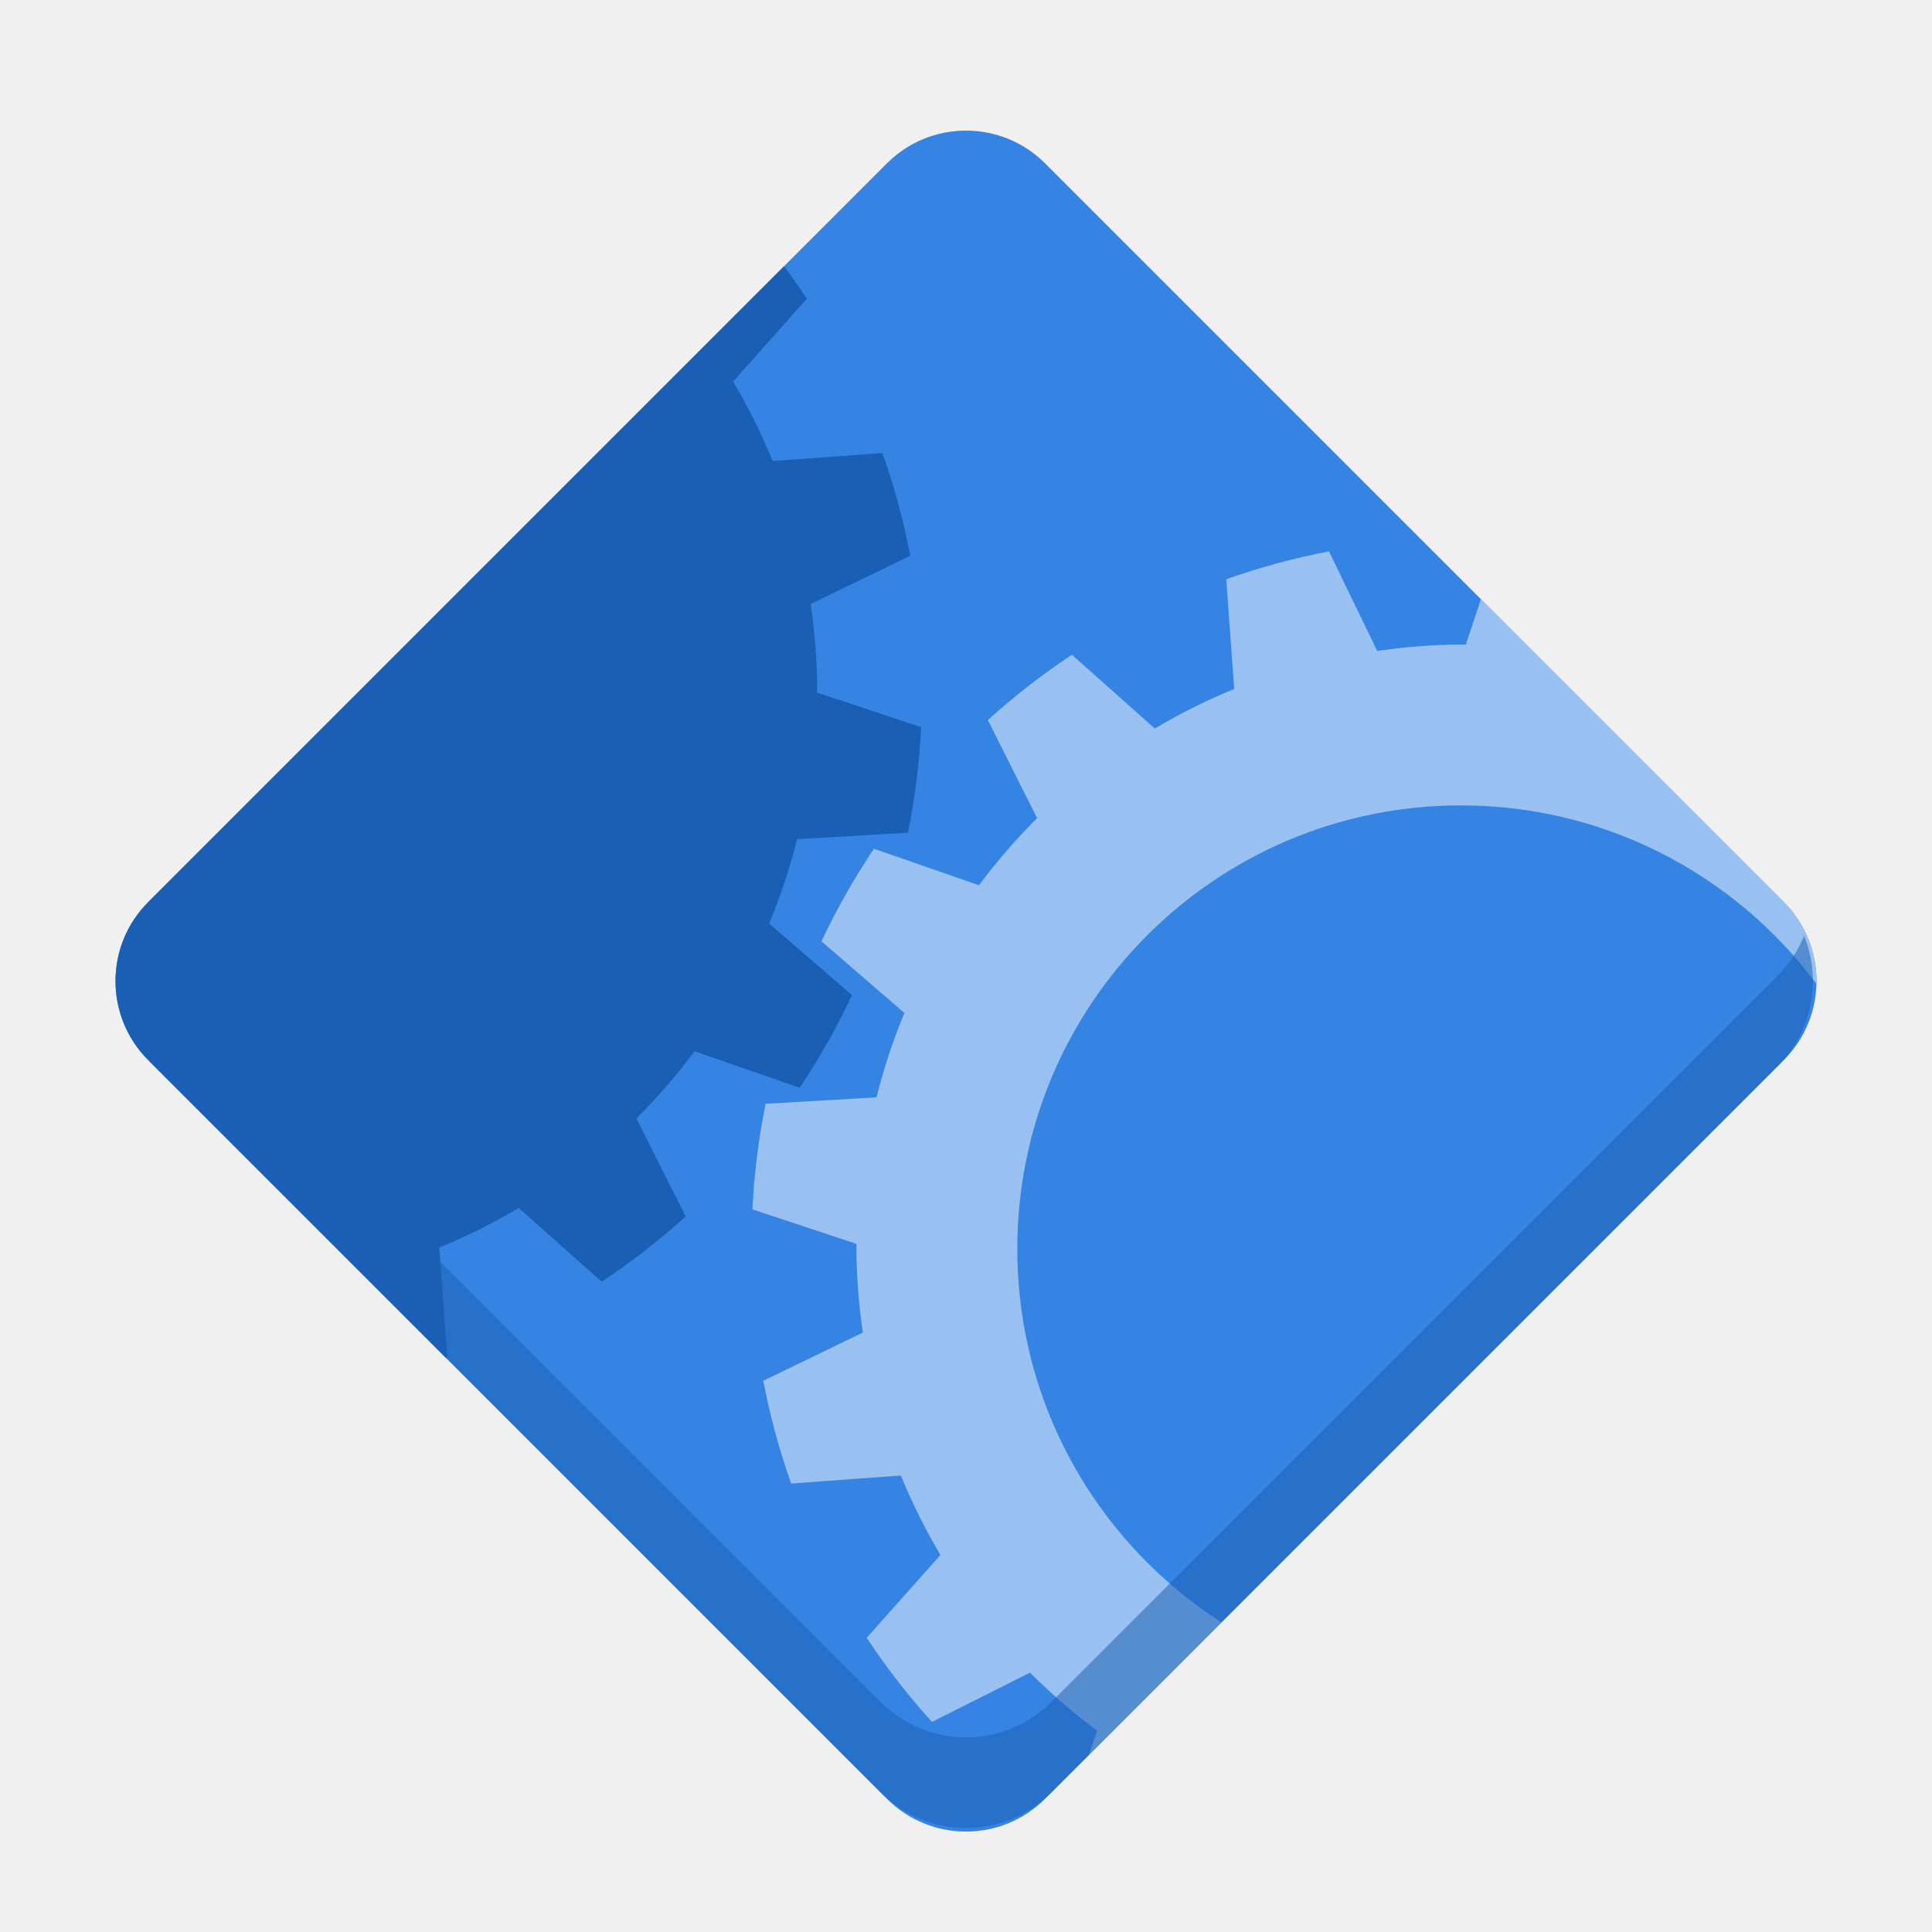
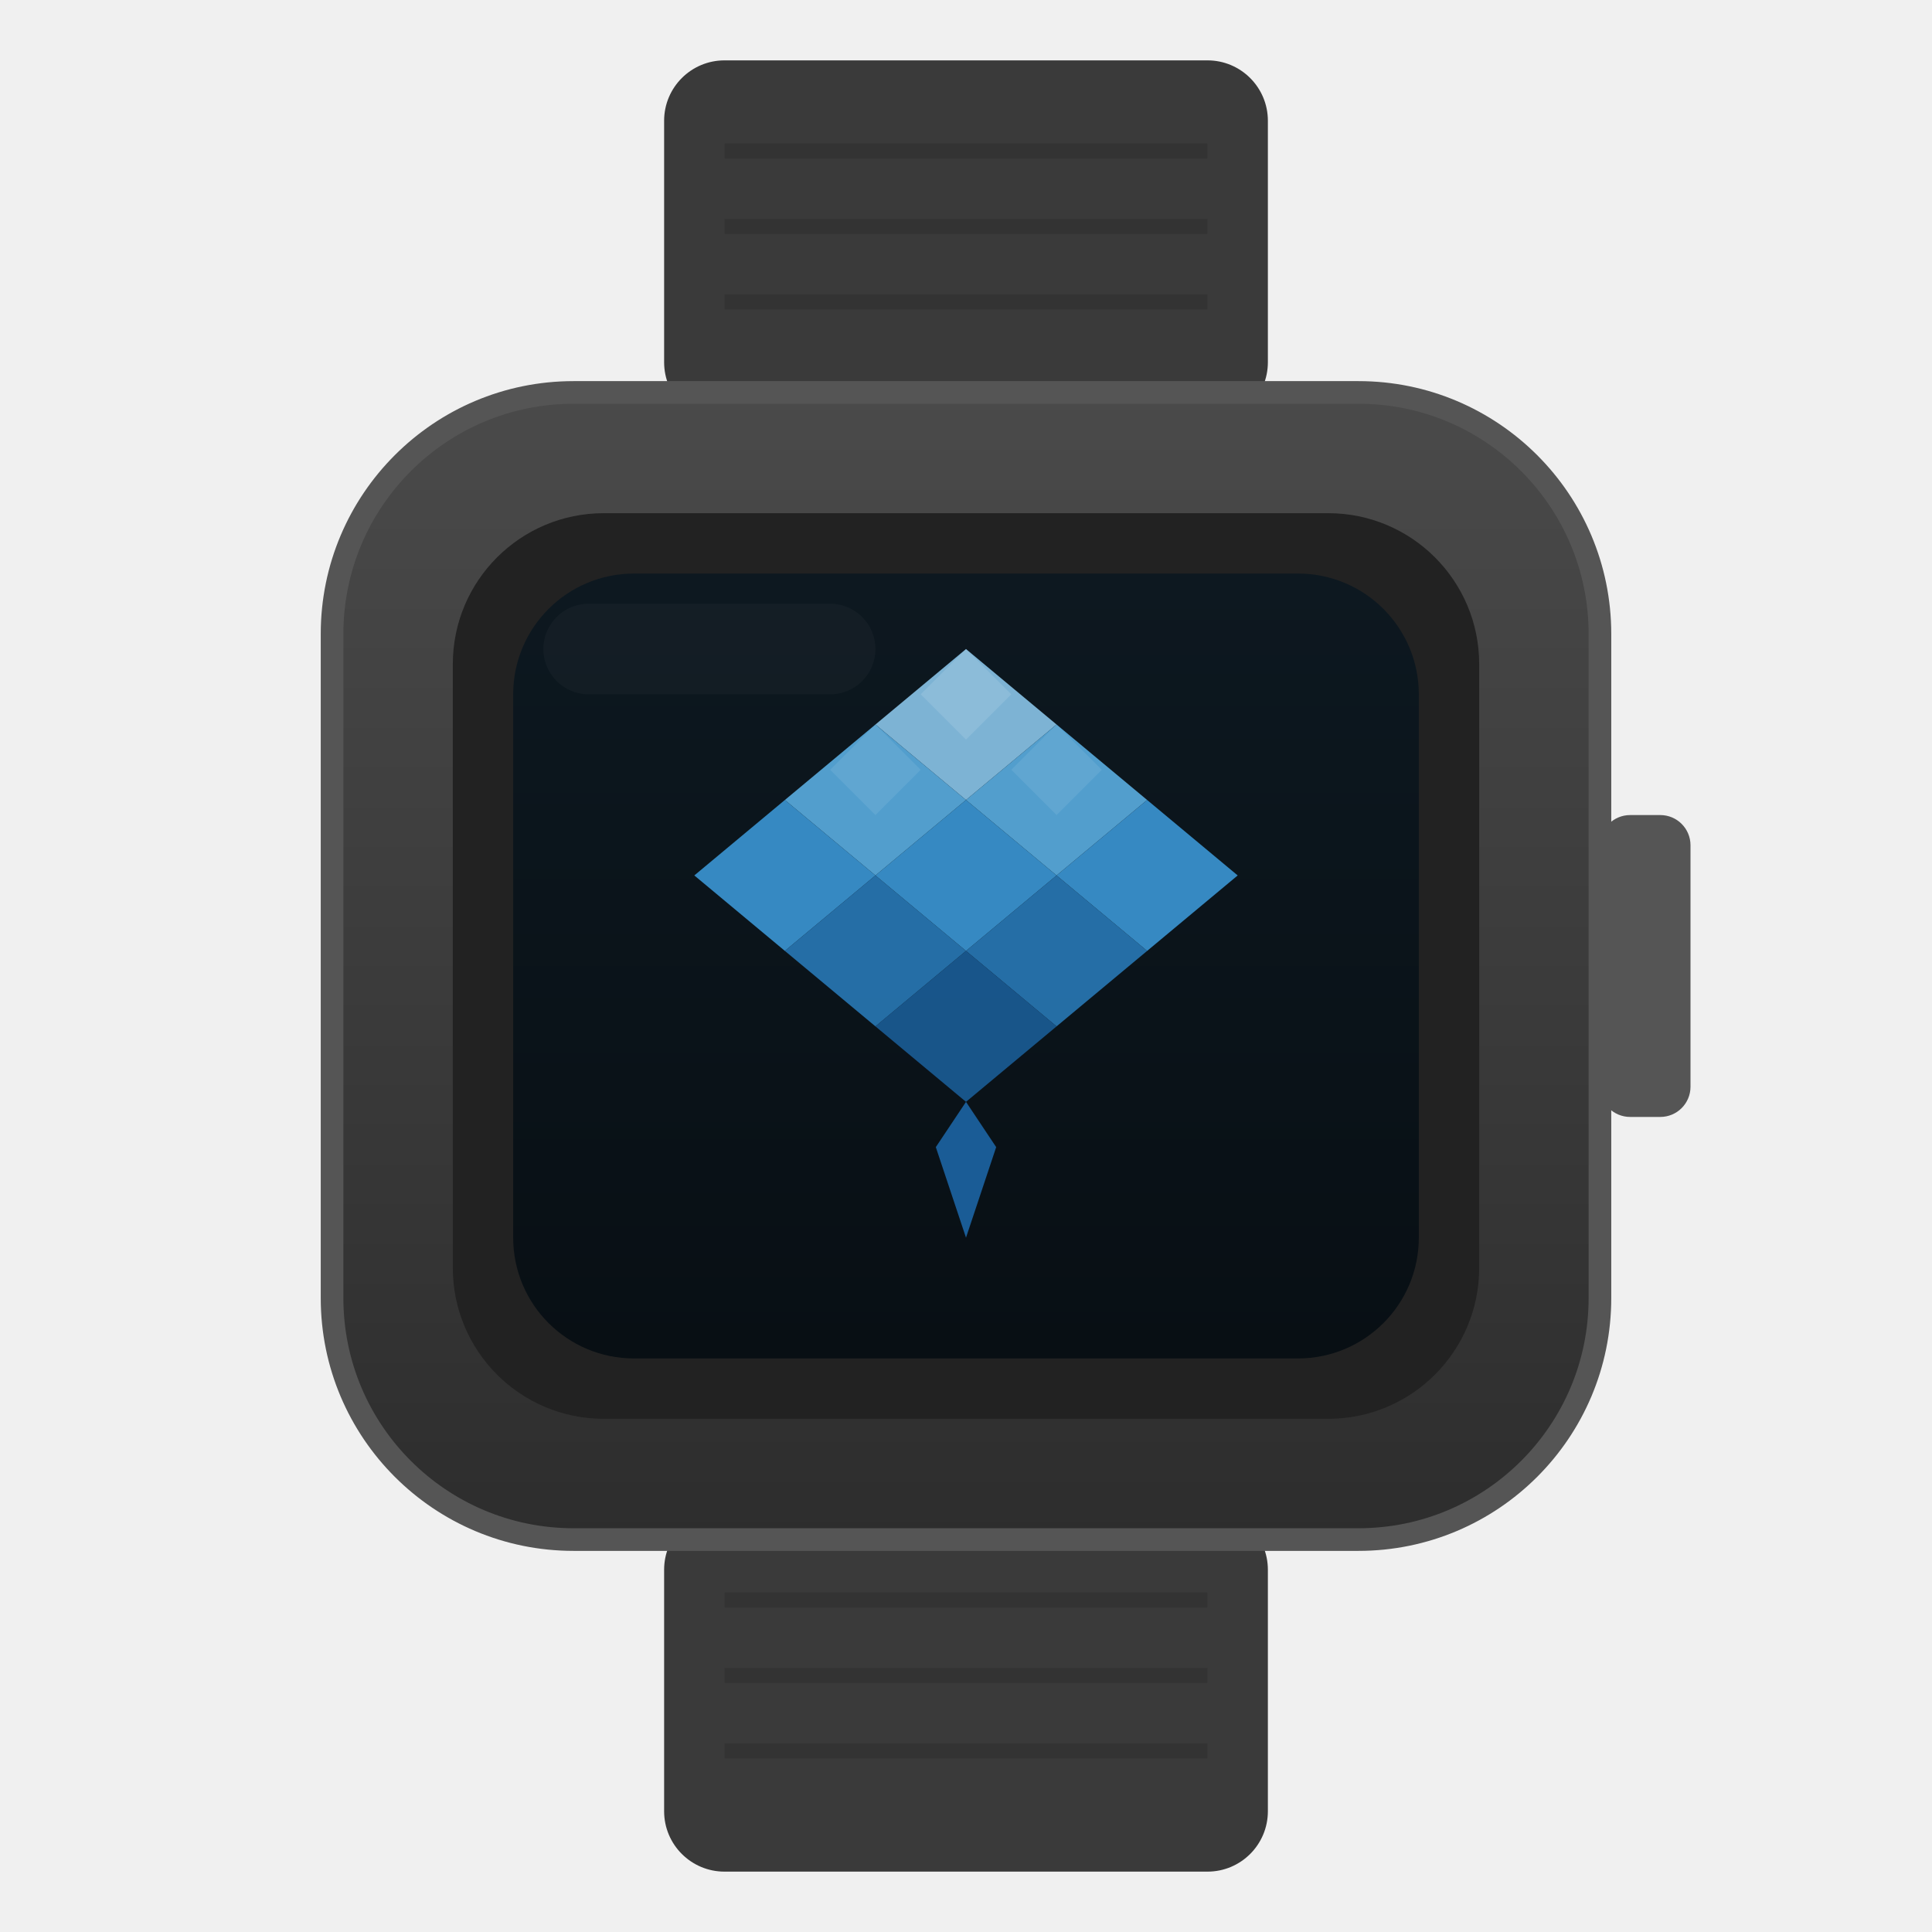
- <svg xmlns="http://www.w3.org/2000/svg" width="33.75mm" height="33.75mm" viewBox="0 0 33.75 33.75" version="1.1" id="svg974">
-   <defs id="defs968">
-     <clipPath clipPathUnits="userSpaceOnUse" id="clipPath18689">
-       <rect clip-path="none" transform="rotate(45)" ry="32" rx="32" y="123.999" x="486.037" height="362.943" width="362.943" id="rect18691" style="display:inline;opacity:1;vector-effect:none;fill:#4a86cf;fill-opacity:1;stroke:none;stroke-width:26.067;stroke-linecap:butt;stroke-linejoin:miter;stroke-miterlimit:4;stroke-dasharray:none;stroke-dashoffset:0;stroke-opacity:1;marker:none;marker-start:none;marker-mid:none;marker-end:none;paint-order:normal;enable-background:new" />
-     </clipPath>
-     <clipPath clipPathUnits="userSpaceOnUse" id="clipPath18689-3">
-       <rect clip-path="none" transform="rotate(45)" ry="32" rx="32" y="123.999" x="486.037" height="362.943" width="362.943" id="rect18691-6" style="display:inline;opacity:1;vector-effect:none;fill:#4a86cf;fill-opacity:1;stroke:none;stroke-width:26.067;stroke-linecap:butt;stroke-linejoin:miter;stroke-miterlimit:4;stroke-dasharray:none;stroke-dashoffset:0;stroke-opacity:1;marker:none;marker-start:none;marker-mid:none;marker-end:none;paint-order:normal;enable-background:new" />
-     </clipPath>
+ <svg xmlns="http://www.w3.org/2000/svg" viewBox="0 0 128 128" width="128" height="128" version="1.1" id="svg25">
+   <defs id="defs4">
+     <linearGradient id="watchBody" x1="0" y1="0" x2="0" y2="1">
+       <stop offset="0%" stop-color="#4a4a4a" id="stop1" />
+       <stop offset="100%" stop-color="#2d2d2d" id="stop2" />
+     </linearGradient>
+     <linearGradient id="screen" x1="0" y1="0" x2="0" y2="1">
+       <stop offset="0%" stop-color="#0d1820" id="stop3" />
+       <stop offset="100%" stop-color="#080f14" id="stop4" />
+     </linearGradient>
  </defs>
-   <g id="layer1" transform="translate(-61.81982,-103.944)">
-     <g transform="matrix(0.2636723,0,0,0.2636723,61.81982,-529.397)" style="display:inline;stroke-width:0.25;enable-background:new" id="g1836">
-       <g transform="matrix(0.25,0,0,0.25,0,2295)" id="g18818" style="stroke-width:0.25">
-         <g style="stroke-width:0.27" transform="matrix(0.9260519,0,0,0.9260519,18.93073,50.87633)" id="g18590">
-           <g style="stroke-width:0.27" id="g18681" clip-path="url(#clipPath18689-3)">
-             <rect style="opacity:1;vector-effect:none;fill:#3584e4;fill-opacity:1;stroke:none;stroke-width:8.221;stroke-linecap:butt;stroke-linejoin:miter;stroke-miterlimit:4;stroke-dasharray:none;stroke-dashoffset:0;stroke-opacity:1;marker:none;marker-start:none;marker-mid:none;marker-end:none;paint-order:normal" id="rect18571" width="424" height="424" x="458.337" y="90.642" rx="10.092" ry="10.092" transform="matrix(0.6052817,0.6052817,-0.6052817,0.6052817,33.44063,99.07363)" clip-path="none" />
-             <circle style="opacity:1;vector-effect:none;fill:#f66151;fill-opacity:1;stroke:none;stroke-width:7.037;stroke-linecap:butt;stroke-linejoin:miter;stroke-miterlimit:4;stroke-dasharray:none;stroke-dashoffset:0;stroke-opacity:1;marker:none;marker-start:none;marker-mid:none;marker-end:none;paint-order:normal" id="path18706" cx="0" cy="0" r="0" transform="translate(0,-212)" />
-             <circle style="opacity:1;vector-effect:none;fill:#f66151;fill-opacity:1;stroke:none;stroke-width:7.037;stroke-linecap:butt;stroke-linejoin:miter;stroke-miterlimit:4;stroke-dasharray:none;stroke-dashoffset:0;stroke-opacity:1;marker:none;marker-start:none;marker-mid:none;marker-end:none;paint-order:normal" id="path18708" cx="0" cy="0" r="0" transform="translate(0,-212)" />
-             <path style="display:inline;opacity:1;vector-effect:none;fill:#98c1f1;fill-opacity:1;stroke:none;stroke-width:7.037;stroke-linecap:butt;stroke-linejoin:miter;stroke-miterlimit:4;stroke-dasharray:none;stroke-dashoffset:0;stroke-opacity:1;marker:none;marker-start:none;marker-mid:none;marker-end:none;paint-order:normal;enable-background:new" d="m 408.92,561.918 -9.886,29.829 a 172.971,172.971 0 0 0 -1.427,-0.071 172.971,172.971 0 0 0 -23.929,1.852 l -13.801,-28.501 a 203.293,203.293 0 0 0 -29.401,7.972 l 2.286,31.405 a 172.971,172.971 0 0 0 -22.732,11.319 l -23.718,-21.103 a 203.293,203.293 0 0 0 -24.059,18.674 l 14.099,28.073 a 172.971,172.971 0 0 0 -16.636,19.211 l -30.058,-10.448 a 203.293,203.293 0 0 0 -15.017,26.488 l 23.73,20.507 a 172.971,172.971 0 0 0 -7.985,24.143 l -31.73,1.849 a 203.293,203.293 0 0 0 -3.778,30.217 l 29.829,9.886 a 172.971,172.971 0 0 0 -0.071,1.427 172.971,172.971 0 0 0 1.852,23.929 l -28.501,13.801 a 203.293,203.293 0 0 0 7.972,29.401 l 31.405,-2.286 a 172.971,172.971 0 0 0 11.319,22.732 l -21.103,23.718 a 203.293,203.293 0 0 0 18.674,24.059 l 28.073,-14.099 a 172.971,172.971 0 0 0 19.211,16.636 l -10.448,30.058 a 203.293,203.293 0 0 0 26.488,15.017 l 20.507,-23.73 a 172.971,172.971 0 0 0 24.143,7.985 l 1.849,31.73 a 203.293,203.293 0 0 0 30.217,3.778 l 9.886,-29.829 a 172.971,172.971 0 0 0 1.427,0.071 172.971,172.971 0 0 0 23.929,-1.852 l 13.801,28.501 a 203.293,203.293 0 0 0 29.401,-7.972 l -2.286,-31.405 a 172.971,172.971 0 0 0 22.732,-11.319 l 23.718,21.103 A 203.293,203.293 0 0 0 532.96,916 l -14.099,-28.073 a 172.971,172.971 0 0 0 16.636,-19.211 l 30.058,10.448 a 203.293,203.293 0 0 0 15.017,-26.488 l -23.73,-20.507 a 172.971,172.971 0 0 0 7.985,-24.143 l 31.73,-1.849 a 203.293,203.293 0 0 0 3.778,-30.217 l -29.829,-9.886 a 172.971,172.971 0 0 0 0.071,-1.427 172.971,172.971 0 0 0 -1.852,-23.929 l 28.501,-13.801 a 203.293,203.293 0 0 0 -7.972,-29.401 l -31.405,2.286 a 172.971,172.971 0 0 0 -11.319,-22.732 l 21.103,-23.718 a 203.293,203.293 0 0 0 -18.674,-24.059 l -28.073,14.099 a 172.971,172.971 0 0 0 -19.211,-16.636 l 10.448,-30.058 A 203.293,203.293 0 0 0 485.636,581.681 l -20.507,23.73 a 172.971,172.971 0 0 0 -24.143,-7.985 l -1.849,-31.73 a 203.293,203.293 0 0 0 -30.217,-3.778 z M 397.607,637.722 A 126.926,126.926 0 0 1 524.532,764.647 126.926,126.926 0 0 1 397.607,891.572 126.926,126.926 0 0 1 270.682,764.647 126.926,126.926 0 0 1 397.607,637.722 Z" id="path18717-4" />
-             <path id="path18758" d="m 51.748,401.284 -9.886,29.829 c -0.476,-0.026 -0.951,-0.05 -1.427,-0.071 -8.01,0.062 -16.005,0.681 -23.929,1.852 L 2.706,404.392 c -9.986,1.918 -19.814,4.583 -29.401,7.972 l 2.286,31.405 c -7.844,3.211 -15.442,6.994 -22.732,11.319 l -23.718,-21.103 c -8.475,5.614 -16.518,11.857 -24.059,18.674 l 14.099,28.073 c -6.009,5.987 -11.569,12.408 -16.636,19.211 l -30.058,-10.448 c -5.661,8.442 -10.68,17.296 -15.017,26.488 l 23.73,20.507 c -3.25,7.841 -5.919,15.91 -7.985,24.143 l -31.73,1.849 c -2.013,9.964 -3.276,20.064 -3.778,30.217 l 29.829,9.886 c -0.026,0.476 -0.05,0.951 -0.071,1.427 0.062,8.01 0.681,16.005 1.852,23.929 l -28.501,13.801 c 1.918,9.986 4.583,19.814 7.972,29.401 l 31.405,-2.286 c 3.211,7.844 6.994,15.442 11.319,22.732 l -21.103,23.718 c 5.614,8.475 11.857,16.518 18.674,24.059 l 28.073,-14.099 c 5.987,6.009 12.408,11.569 19.211,16.636 l -10.448,30.058 c 8.442,5.661 17.296,10.68 26.488,15.017 l 20.507,-23.73 c 7.841,3.25 15.91,5.919 24.143,7.985 l 1.849,31.73 c 9.964,2.013 20.064,3.276 30.217,3.778 l 9.886,-29.829 c 0.476,0.026 0.951,0.05 1.427,0.071 8.01,-0.062 16.005,-0.681 23.929,-1.852 l 13.801,28.501 c 9.986,-1.918 19.814,-4.583 29.401,-7.972 l -2.286,-31.405 c 7.844,-3.211 15.442,-6.994 22.732,-11.319 l 23.718,21.103 c 8.475,-5.614 16.518,-11.857 24.059,-18.674 l -14.099,-28.073 c 6.009,-5.987 11.569,-12.408 16.636,-19.211 l 30.058,10.448 c 5.661,-8.442 10.68,-17.296 15.017,-26.488 l -23.73,-20.507 c 3.25,-7.841 5.919,-15.91 7.985,-24.143 l 31.73,-1.849 c 2.013,-9.964 3.276,-20.064 3.778,-30.217 l -29.829,-9.886 c 0.026,-0.476 0.05,-0.951 0.071,-1.427 -0.062,-8.01 -0.681,-16.005 -1.852,-23.929 l 28.501,-13.801 c -1.918,-9.986 -4.583,-19.814 -7.972,-29.401 l -31.405,2.286 c -3.211,-7.844 -6.994,-15.442 -11.319,-22.732 l 21.103,-23.718 c -5.614,-8.475 -11.857,-16.518 -18.674,-24.059 l -28.073,14.099 c -5.987,-6.009 -12.408,-11.569 -19.211,-16.636 l 10.448,-30.058 c -8.442,-5.661 -17.296,-10.68 -26.488,-15.017 l -20.507,23.73 c -7.841,-3.25 -15.91,-5.919 -24.143,-7.985 l -1.849,-31.73 c -9.964,-2.013 -20.064,-3.276 -30.217,-3.778 z" style="display:inline;opacity:1;vector-effect:none;fill:#1a5fb4;fill-opacity:1;stroke:none;stroke-width:7.037;stroke-linecap:butt;stroke-linejoin:miter;stroke-miterlimit:4;stroke-dasharray:none;stroke-dashoffset:0;stroke-opacity:1;marker:none;marker-start:none;marker-mid:none;marker-end:none;paint-order:normal;enable-background:new" />
-           </g>
-         </g>
-         <path style="display:inline;opacity:0.534;vector-effect:none;fill:#1a5fb4;fill-opacity:1;stroke:none;stroke-width:1.629;stroke-linecap:butt;stroke-linejoin:miter;stroke-miterlimit:4;stroke-dasharray:none;stroke-dashoffset:0;stroke-opacity:1;marker:none;marker-start:none;marker-mid:none;marker-end:none;paint-order:normal;enable-background:new" clip-path="none" d="m 8.477,2676 c -1.171,2.887 -0.583,6.308 1.766,8.656 l 48.102,48.102 c 3.134,3.134 8.179,3.134 11.312,0 l 48.102,-48.102 c 2.348,-2.348 2.937,-5.77 1.766,-8.656 -0.392,0.966 -0.98,1.871 -1.766,2.656 l -48.102,48.102 c -3.134,3.134 -8.179,3.134 -11.312,0 L 10.242,2678.656 C 9.457,2677.871 8.868,2676.965 8.477,2676 Z" transform="matrix(4,0,0,4,0,-10028)" id="rect18571-6" />
-       </g>
-       <rect y="2402" x="-1.5000001e-06" height="128" width="128" id="rect9125-7-2" style="display:inline;opacity:1;vector-effect:none;fill:none;fill-opacity:1;stroke:none;stroke-width:1.25;stroke-linecap:butt;stroke-linejoin:miter;stroke-miterlimit:4;stroke-dasharray:none;stroke-dashoffset:0;stroke-opacity:1;marker:none;marker-start:none;marker-mid:none;marker-end:none;paint-order:normal;enable-background:new" />
-     </g>
-   </g>
+   <rect x="44" y="4" width="40" height="24" rx="4" fill="#3a3a3a" id="rect4" />
+   <rect x="44" y="100" width="40" height="24" rx="4" fill="#3a3a3a" id="rect5" />
+   <line x1="48" y1="10" x2="80" y2="10" stroke="#333" stroke-width="1" id="line5" />
+   <line x1="48" y1="15" x2="80" y2="15" stroke="#333" stroke-width="1" id="line6" />
+   <line x1="48" y1="20" x2="80" y2="20" stroke="#333" stroke-width="1" id="line7" />
+   <line x1="48" y1="106" x2="80" y2="106" stroke="#333" stroke-width="1" id="line8" />
+   <line x1="48" y1="111" x2="80" y2="111" stroke="#333" stroke-width="1" id="line9" />
+   <line x1="48" y1="116" x2="80" y2="116" stroke="#333" stroke-width="1" id="line10" />
+   <rect x="22" y="26" width="84" height="76" rx="16" fill="url(#watchBody)" stroke="#555" stroke-width="1.5" id="rect10" />
+   <rect x="106" y="54" width="6" height="20" rx="2" fill="#555" id="rect11" />
+   <rect x="30" y="34" width="68" height="60" rx="10" fill="#222" id="rect12" />
+   <rect x="34" y="38" width="60" height="52" rx="8" fill="url(#screen)" id="rect13" />
+   <polygon points="64,43 70,48 64,53 58,48" fill="#89C4E8" opacity="0.9" id="polygon13" />
+   <polygon points="58,48 64,53 58,58 52,53" fill="#5AADE0" opacity="0.9" id="polygon14" />
+   <polygon points="70,48 76,53 70,58 64,53" fill="#5AADE0" opacity="0.9" id="polygon15" />
+   <polygon points="52,53 58,58 52,63 46,58" fill="#3B96D4" opacity="0.9" id="polygon16" />
+   <polygon points="64,53 70,58 64,63 58,58" fill="#3B96D4" opacity="0.9" id="polygon17" />
+   <polygon points="76,53 82,58 76,63 70,58" fill="#3B96D4" opacity="0.9" id="polygon18" />
+   <polygon points="58,58 64,63 58,68 52,63" fill="#2878B5" opacity="0.9" id="polygon19" />
+   <polygon points="70,58 76,63 70,68 64,63" fill="#2878B5" opacity="0.9" id="polygon20" />
+   <polygon points="64,63 70,68 64,73 58,68" fill="#1A5C96" opacity="0.9" id="polygon21" />
+   <polygon points="64,73 66,76 64,82 62,76" fill="#1A5C96" id="polygon22" />
+   <polygon points="64,43 67,46 64,49 61,46" fill="white" opacity="0.12" id="polygon23" />
+   <polygon points="58,48 61,51 58,54 55,51" fill="white" opacity="0.08" id="polygon24" />
+   <polygon points="70,48 73,51 70,54 67,51" fill="white" opacity="0.08" id="polygon25" />
+   <rect x="36" y="40" width="22" height="6" rx="3" fill="white" opacity="0.03" id="rect25" />
</svg>
